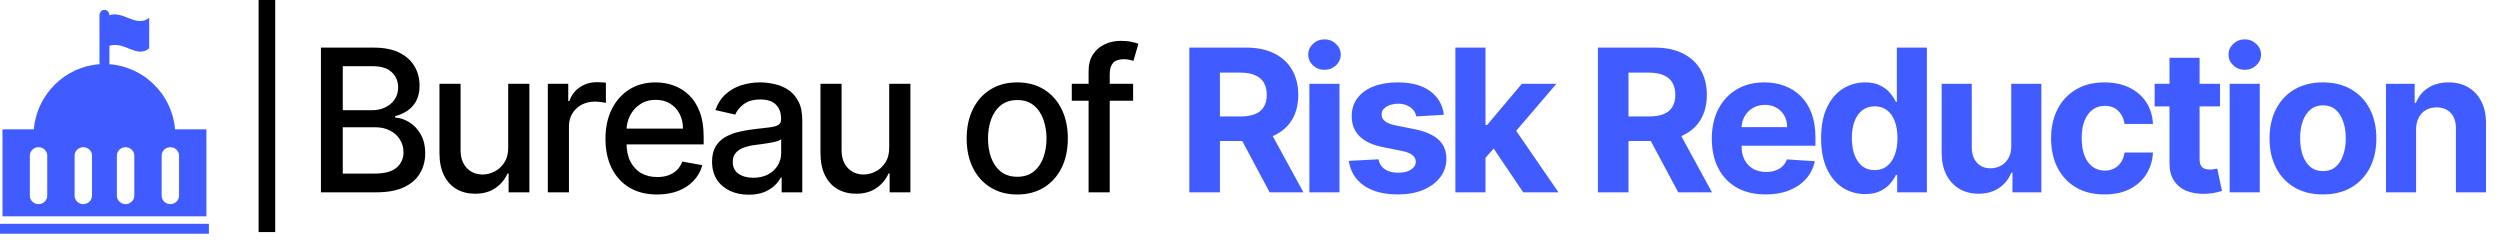
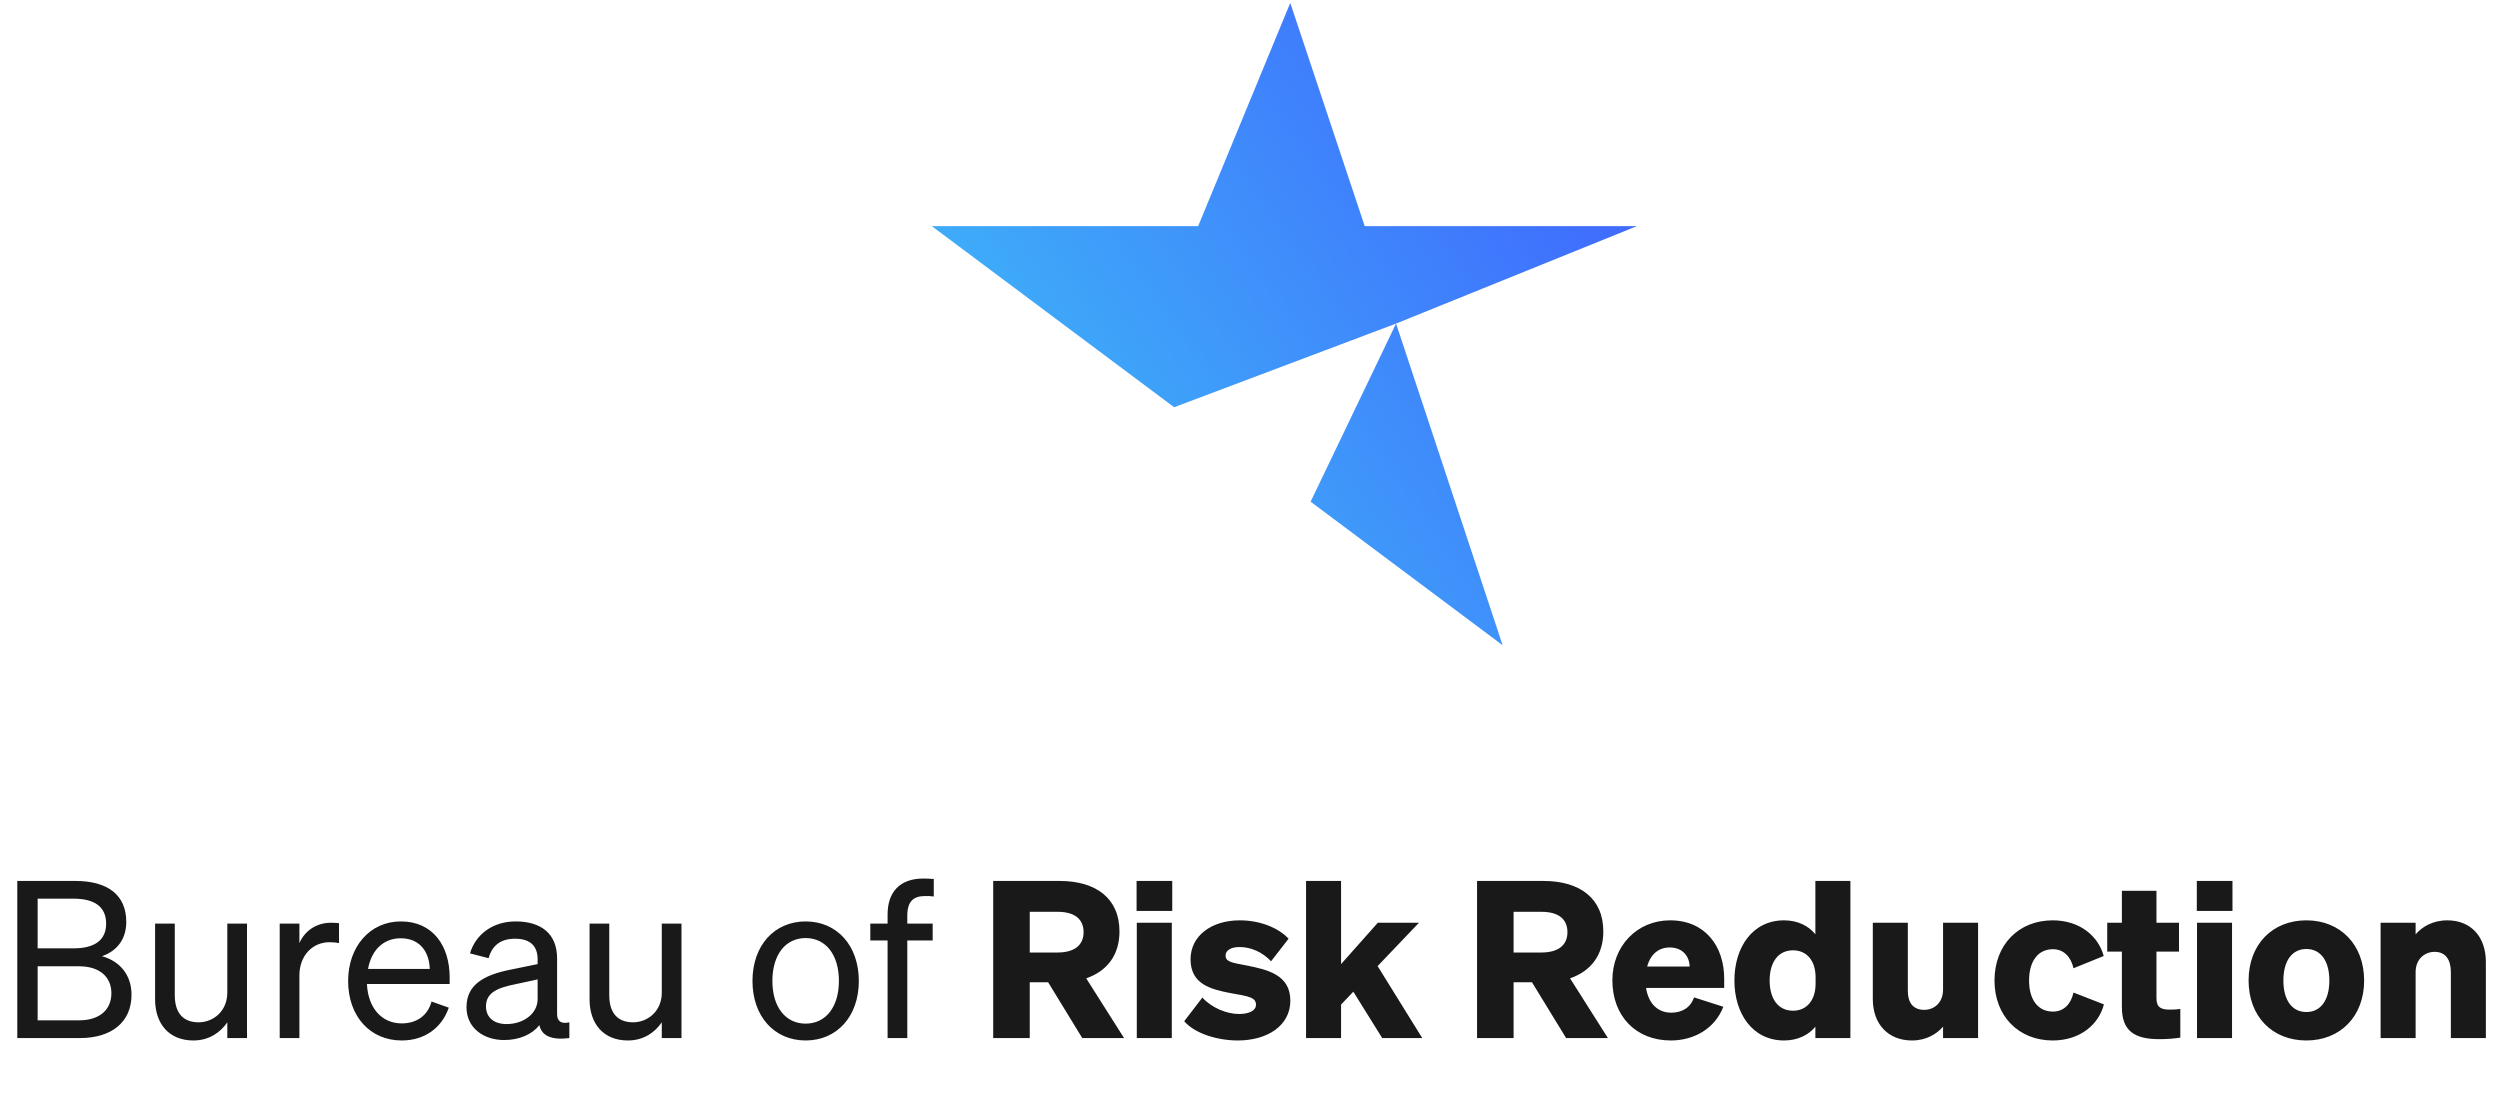
- <svg xmlns="http://www.w3.org/2000/svg" width="754" height="73" viewBox="0 0 754 73" fill="none">
-   <path d="M82.997 0H78.003C78.001 0 78 0.001 78 0.003V69.997C78 69.999 78.001 70 78.003 70H82.997C82.999 70 83 69.999 83 69.997V0.003C83 0.001 82.999 0 82.997 0Z" fill="black" />
-   <g clip-path="url(#clip0_1611_352)">
-     <path d="M63 67.5H0V70.5H63V67.5Z" fill="#405BFF" />
-     <path d="M62.25 39H52.806C51.907 28.5 43.429 20.093 32.935 19.36C33.024 19.159 33 18.774 33 18.541V13.833C37.5 12.3 41.25 17.736 45 14.565C45 11.491 45 8.417 45 5.343C41.25 8.515 37.05 3.076 33.004 4.612C32.991 3.72 32.398 3 31.503 3C30.601 3 30 3.732 30 4.634V18.541C30 18.773 29.99 19.157 30.078 19.358C19.571 20.077 11.093 28.5 10.194 39H0.75V65.25H62.25V39ZM14.25 59.063C14.25 60.448 13.009 61.57 11.625 61.57C10.241 61.57 9 60.447 9 59.063V46.895C9 45.51 10.241 44.388 11.625 44.388C13.009 44.388 14.25 45.511 14.25 46.895V59.063ZM27.75 59.063C27.75 60.448 26.509 61.57 25.125 61.57C23.741 61.57 22.5 60.447 22.5 59.063V46.895C22.5 45.51 23.741 44.388 25.125 44.388C26.509 44.388 27.75 45.511 27.75 46.895V59.063ZM40.5 59.063C40.5 60.448 39.259 61.57 37.875 61.57C36.491 61.57 35.25 60.447 35.25 59.063V46.895C35.25 45.51 36.491 44.388 37.875 44.388C39.26 44.388 40.5 45.511 40.5 46.895V59.063ZM54 59.063C54 60.448 52.759 61.57 51.375 61.57C49.991 61.57 48.75 60.447 48.75 59.063V46.895C48.75 45.51 49.991 44.388 51.375 44.388C52.76 44.388 54 45.511 54 46.895V59.063Z" fill="#405BFF" />
-   </g>
-   <path d="M96.794 58V14.364H112.774C115.871 14.364 118.435 14.875 120.466 15.898C122.497 16.906 124.017 18.277 125.026 20.01C126.034 21.729 126.538 23.668 126.538 25.827C126.538 27.645 126.205 29.179 125.537 30.429C124.869 31.665 123.974 32.659 122.852 33.412C121.744 34.151 120.523 34.69 119.188 35.031V35.457C120.636 35.528 122.05 35.997 123.428 36.864C124.82 37.716 125.97 38.93 126.879 40.507C127.788 42.084 128.243 44.001 128.243 46.26C128.243 48.49 127.717 50.493 126.666 52.269C125.629 54.03 124.024 55.429 121.851 56.466C119.678 57.489 116.901 58 113.52 58H96.794ZM103.378 52.354H112.881C116.034 52.354 118.293 51.743 119.656 50.521C121.02 49.3 121.702 47.773 121.702 45.94C121.702 44.562 121.354 43.298 120.658 42.148C119.962 40.997 118.967 40.081 117.675 39.399C116.396 38.717 114.876 38.376 113.115 38.376H103.378V52.354ZM103.378 33.242H112.199C113.676 33.242 115.004 32.957 116.183 32.389C117.376 31.821 118.321 31.026 119.017 30.003C119.727 28.966 120.082 27.744 120.082 26.338C120.082 24.534 119.45 23.021 118.186 21.8C116.922 20.578 114.983 19.967 112.369 19.967H103.378V33.242ZM153.272 44.428V25.273H159.664V58H153.4V52.332H153.059C152.306 54.08 151.099 55.535 149.437 56.7C147.789 57.851 145.737 58.426 143.279 58.426C141.177 58.426 139.316 57.965 137.697 57.041C136.092 56.104 134.827 54.719 133.904 52.886C132.995 51.054 132.54 48.788 132.54 46.09V25.273H138.911V45.322C138.911 47.553 139.529 49.328 140.765 50.649C142.001 51.97 143.606 52.631 145.58 52.631C146.773 52.631 147.96 52.332 149.138 51.736C150.332 51.139 151.319 50.237 152.1 49.03C152.896 47.822 153.286 46.288 153.272 44.428ZM165.224 58V25.273H171.382V30.472H171.723C172.319 28.71 173.37 27.325 174.876 26.317C176.396 25.294 178.115 24.783 180.032 24.783C180.43 24.783 180.899 24.797 181.439 24.825C181.993 24.854 182.426 24.889 182.738 24.932V31.026C182.483 30.954 182.028 30.876 181.375 30.791C180.721 30.692 180.068 30.642 179.414 30.642C177.909 30.642 176.566 30.962 175.387 31.601C174.223 32.226 173.299 33.099 172.618 34.222C171.936 35.33 171.595 36.594 171.595 38.014V58H165.224ZM198.185 58.66C194.96 58.66 192.183 57.972 189.854 56.594C187.538 55.202 185.749 53.249 184.484 50.734C183.234 48.206 182.609 45.244 182.609 41.849C182.609 38.497 183.234 35.543 184.484 32.986C185.749 30.429 187.51 28.433 189.768 26.999C192.041 25.564 194.697 24.847 197.737 24.847C199.584 24.847 201.374 25.152 203.107 25.763C204.839 26.374 206.395 27.332 207.773 28.639C209.151 29.946 210.237 31.643 211.033 33.731C211.828 35.805 212.226 38.327 212.226 41.295V43.554H186.21V38.781H205.983C205.983 37.105 205.642 35.621 204.96 34.328C204.278 33.021 203.32 31.991 202.084 31.239C200.862 30.486 199.428 30.109 197.78 30.109C195.99 30.109 194.428 30.55 193.092 31.43C191.771 32.297 190.749 33.433 190.024 34.84C189.314 36.231 188.959 37.744 188.959 39.378V43.106C188.959 45.294 189.342 47.155 190.109 48.689C190.891 50.223 191.977 51.395 193.369 52.205C194.761 53 196.388 53.398 198.249 53.398C199.456 53.398 200.557 53.227 201.551 52.886C202.545 52.531 203.405 52.006 204.129 51.31C204.854 50.614 205.408 49.754 205.791 48.731L211.821 49.818C211.338 51.594 210.472 53.149 209.222 54.484C207.986 55.805 206.43 56.835 204.555 57.574C202.695 58.298 200.571 58.66 198.185 58.66ZM225.819 58.724C223.745 58.724 221.87 58.341 220.194 57.574C218.517 56.793 217.189 55.663 216.209 54.186C215.243 52.709 214.76 50.898 214.76 48.753C214.76 46.906 215.115 45.386 215.826 44.193C216.536 43 217.495 42.055 218.702 41.359C219.909 40.663 221.259 40.138 222.75 39.783C224.242 39.428 225.762 39.158 227.31 38.973C229.27 38.746 230.861 38.561 232.083 38.419C233.304 38.263 234.192 38.014 234.746 37.673C235.3 37.332 235.577 36.778 235.577 36.011V35.862C235.577 34.001 235.051 32.56 234 31.537C232.963 30.514 231.415 30.003 229.355 30.003C227.211 30.003 225.52 30.479 224.284 31.43C223.063 32.368 222.218 33.412 221.749 34.562L215.762 33.199C216.472 31.21 217.509 29.605 218.873 28.384C220.25 27.148 221.834 26.253 223.624 25.699C225.414 25.131 227.296 24.847 229.27 24.847C230.577 24.847 231.962 25.003 233.425 25.315C234.902 25.614 236.28 26.168 237.559 26.977C238.851 27.787 239.909 28.945 240.733 30.45C241.557 31.942 241.969 33.881 241.969 36.267V58H235.748V53.526H235.492C235.08 54.349 234.462 55.159 233.638 55.955C232.814 56.75 231.756 57.41 230.463 57.936C229.171 58.462 227.623 58.724 225.819 58.724ZM227.203 53.611C228.965 53.611 230.471 53.263 231.721 52.567C232.985 51.871 233.944 50.962 234.597 49.84C235.265 48.703 235.598 47.489 235.598 46.196V41.977C235.371 42.205 234.931 42.418 234.277 42.617C233.638 42.801 232.907 42.965 232.083 43.106C231.259 43.234 230.456 43.355 229.675 43.469C228.894 43.568 228.24 43.653 227.715 43.724C226.479 43.881 225.35 44.144 224.327 44.513C223.319 44.882 222.509 45.415 221.898 46.111C221.301 46.793 221.003 47.702 221.003 48.838C221.003 50.415 221.586 51.608 222.75 52.418C223.915 53.213 225.4 53.611 227.203 53.611ZM268.186 44.428V25.273H274.578V58H268.314V52.332H267.973C267.22 54.08 266.013 55.535 264.351 56.7C262.703 57.851 260.651 58.426 258.193 58.426C256.091 58.426 254.23 57.965 252.611 57.041C251.006 56.104 249.741 54.719 248.818 52.886C247.909 51.054 247.455 48.788 247.455 46.09V25.273H253.825V45.322C253.825 47.553 254.443 49.328 255.679 50.649C256.915 51.97 258.52 52.631 260.494 52.631C261.688 52.631 262.874 52.332 264.053 51.736C265.246 51.139 266.233 50.237 267.014 49.03C267.81 47.822 268.2 46.288 268.186 44.428ZM306.803 58.66C303.734 58.66 301.057 57.957 298.77 56.551C296.483 55.145 294.707 53.178 293.443 50.649C292.179 48.121 291.547 45.166 291.547 41.785C291.547 38.391 292.179 35.422 293.443 32.879C294.707 30.337 296.483 28.362 298.77 26.956C301.057 25.55 303.734 24.847 306.803 24.847C309.871 24.847 312.548 25.55 314.835 26.956C317.122 28.362 318.898 30.337 320.162 32.879C321.426 35.422 322.058 38.391 322.058 41.785C322.058 45.166 321.426 48.121 320.162 50.649C318.898 53.178 317.122 55.145 314.835 56.551C312.548 57.957 309.871 58.66 306.803 58.66ZM306.824 53.312C308.813 53.312 310.46 52.787 311.767 51.736C313.074 50.685 314.04 49.285 314.665 47.538C315.304 45.791 315.624 43.867 315.624 41.764C315.624 39.676 315.304 37.758 314.665 36.011C314.04 34.25 313.074 32.837 311.767 31.771C310.46 30.706 308.813 30.173 306.824 30.173C304.821 30.173 303.159 30.706 301.838 31.771C300.531 32.837 299.558 34.25 298.919 36.011C298.294 37.758 297.982 39.676 297.982 41.764C297.982 43.867 298.294 45.791 298.919 47.538C299.558 49.285 300.531 50.685 301.838 51.736C303.159 52.787 304.821 53.312 306.824 53.312ZM341.745 25.273V30.386H323.25V25.273H341.745ZM328.321 58V21.48C328.321 19.435 328.769 17.737 329.664 16.388C330.559 15.024 331.745 14.008 333.222 13.341C334.699 12.659 336.304 12.318 338.037 12.318C339.316 12.318 340.409 12.425 341.319 12.638C342.228 12.837 342.902 13.021 343.343 13.192L341.851 18.348C341.553 18.263 341.169 18.163 340.701 18.05C340.232 17.922 339.664 17.858 338.996 17.858C337.448 17.858 336.34 18.241 335.672 19.009C335.019 19.776 334.692 20.884 334.692 22.332V58H328.321Z" fill="black" />
-   <path d="M358.703 58V14.364H375.919C379.214 14.364 382.027 14.953 384.356 16.132C386.7 17.297 388.483 18.952 389.704 21.097C390.94 23.227 391.558 25.734 391.558 28.618C391.558 31.516 390.933 34.008 389.683 36.097C388.433 38.17 386.622 39.761 384.25 40.869C381.892 41.977 379.037 42.531 375.684 42.531H364.157V35.117H374.193C375.954 35.117 377.417 34.875 378.582 34.392C379.747 33.909 380.613 33.185 381.181 32.219C381.764 31.253 382.055 30.053 382.055 28.618C382.055 27.169 381.764 25.947 381.181 24.953C380.613 23.959 379.74 23.206 378.561 22.695C377.396 22.169 375.926 21.906 374.15 21.906H367.929V58H358.703ZM382.268 38.142L393.113 58H382.929L372.318 38.142H382.268ZM394.907 58V25.273H403.984V58H394.907ZM399.467 21.054C398.118 21.054 396.96 20.607 395.994 19.712C395.042 18.803 394.566 17.716 394.566 16.452C394.566 15.202 395.042 14.129 395.994 13.234C396.96 12.325 398.118 11.871 399.467 11.871C400.816 11.871 401.967 12.325 402.919 13.234C403.885 14.129 404.368 15.202 404.368 16.452C404.368 17.716 403.885 18.803 402.919 19.712C401.967 20.607 400.816 21.054 399.467 21.054ZM435.485 34.605L427.175 35.117C427.033 34.406 426.728 33.767 426.259 33.199C425.79 32.617 425.173 32.155 424.406 31.814C423.653 31.459 422.751 31.281 421.7 31.281C420.293 31.281 419.107 31.579 418.141 32.176C417.175 32.758 416.692 33.54 416.692 34.52C416.692 35.301 417.005 35.962 417.63 36.501C418.255 37.041 419.327 37.474 420.847 37.801L426.771 38.994C429.952 39.648 432.325 40.699 433.887 42.148C435.45 43.597 436.231 45.5 436.231 47.858C436.231 50.003 435.599 51.885 434.335 53.504C433.085 55.124 431.366 56.388 429.178 57.297C427.005 58.192 424.498 58.639 421.657 58.639C417.325 58.639 413.873 57.737 411.302 55.933C408.745 54.115 407.246 51.644 406.806 48.519L415.734 48.05C416.004 49.371 416.657 50.379 417.694 51.075C418.731 51.757 420.059 52.098 421.678 52.098C423.269 52.098 424.548 51.793 425.513 51.182C426.494 50.557 426.991 49.754 427.005 48.774C426.991 47.95 426.643 47.276 425.961 46.75C425.279 46.21 424.228 45.798 422.808 45.514L417.14 44.385C413.944 43.746 411.565 42.638 410.002 41.061C408.454 39.484 407.68 37.474 407.68 35.031C407.68 32.929 408.248 31.118 409.384 29.598C410.535 28.078 412.147 26.906 414.221 26.082C416.309 25.259 418.752 24.847 421.55 24.847C425.684 24.847 428.937 25.72 431.309 27.467C433.695 29.215 435.087 31.594 435.485 34.605ZM447.171 48.582L447.192 37.695H448.513L458.996 25.273H469.415L455.331 41.722H453.179L447.171 48.582ZM438.946 58V14.364H448.023V58H438.946ZM459.401 58L449.77 43.746L455.821 37.332L470.033 58H459.401ZM481.925 58V14.364H499.141C502.437 14.364 505.249 14.953 507.579 16.132C509.923 17.297 511.705 18.952 512.927 21.097C514.163 23.227 514.781 25.734 514.781 28.618C514.781 31.516 514.156 34.008 512.906 36.097C511.656 38.17 509.844 39.761 507.472 40.869C505.114 41.977 502.259 42.531 498.907 42.531H487.38V35.117H497.415C499.177 35.117 500.64 34.875 501.805 34.392C502.969 33.909 503.836 33.185 504.404 32.219C504.987 31.253 505.278 30.053 505.278 28.618C505.278 27.169 504.987 25.947 504.404 24.953C503.836 23.959 502.962 23.206 501.783 22.695C500.619 22.169 499.148 21.906 497.373 21.906H491.151V58H481.925ZM505.491 38.142L516.336 58H506.151L495.54 38.142H505.491ZM532.517 58.639C529.151 58.639 526.253 57.957 523.824 56.594C521.409 55.216 519.549 53.27 518.242 50.756C516.935 48.227 516.282 45.237 516.282 41.785C516.282 38.419 516.935 35.465 518.242 32.922C519.549 30.379 521.388 28.398 523.76 26.977C526.147 25.557 528.945 24.847 532.155 24.847C534.314 24.847 536.324 25.195 538.185 25.891C540.06 26.572 541.694 27.602 543.086 28.98C544.492 30.358 545.586 32.091 546.367 34.179C547.148 36.253 547.539 38.682 547.539 41.466V43.959H519.904V38.334H538.995C538.995 37.027 538.711 35.869 538.142 34.861C537.574 33.852 536.786 33.064 535.777 32.496C534.783 31.913 533.625 31.622 532.304 31.622C530.926 31.622 529.705 31.942 528.64 32.581C527.588 33.206 526.765 34.051 526.168 35.117C525.571 36.168 525.266 37.34 525.252 38.632V43.98C525.252 45.599 525.55 46.999 526.147 48.178C526.757 49.356 527.617 50.266 528.725 50.905C529.833 51.544 531.147 51.864 532.667 51.864C533.675 51.864 534.598 51.722 535.436 51.438C536.275 51.153 536.992 50.727 537.588 50.159C538.185 49.591 538.64 48.895 538.952 48.071L547.347 48.625C546.921 50.642 546.047 52.403 544.726 53.909C543.419 55.401 541.729 56.565 539.655 57.403C537.596 58.227 535.216 58.639 532.517 58.639ZM562.522 58.533C560.036 58.533 557.784 57.894 555.767 56.615C553.765 55.322 552.174 53.426 550.995 50.926C549.83 48.412 549.248 45.33 549.248 41.679C549.248 37.929 549.851 34.811 551.059 32.325C552.266 29.825 553.871 27.957 555.874 26.722C557.891 25.472 560.1 24.847 562.5 24.847C564.333 24.847 565.86 25.159 567.081 25.784C568.317 26.395 569.311 27.162 570.064 28.085C570.831 28.994 571.414 29.889 571.811 30.77H572.088V14.364H581.144V58H572.195V52.758H571.811C571.385 53.668 570.782 54.57 570 55.465C569.233 56.345 568.232 57.077 566.996 57.659C565.775 58.242 564.283 58.533 562.522 58.533ZM565.398 51.31C566.861 51.31 568.097 50.912 569.105 50.117C570.128 49.307 570.909 48.178 571.449 46.729C572.003 45.28 572.28 43.582 572.28 41.636C572.28 39.69 572.01 38 571.471 36.565C570.931 35.131 570.15 34.023 569.127 33.242C568.104 32.46 566.861 32.07 565.398 32.07C563.907 32.07 562.65 32.474 561.627 33.284C560.604 34.094 559.83 35.216 559.304 36.651C558.779 38.085 558.516 39.747 558.516 41.636C558.516 43.54 558.779 45.223 559.304 46.686C559.844 48.135 560.618 49.271 561.627 50.095C562.65 50.905 563.907 51.31 565.398 51.31ZM606.594 44.065V25.273H615.67V58H606.956V52.055H606.615C605.876 53.973 604.648 55.514 602.929 56.679C601.224 57.844 599.143 58.426 596.686 58.426C594.499 58.426 592.574 57.929 590.912 56.935C589.25 55.94 587.95 54.527 587.013 52.695C586.089 50.862 585.621 48.668 585.607 46.111V25.273H594.683V44.492C594.697 46.423 595.216 47.95 596.239 49.072C597.261 50.195 598.632 50.756 600.351 50.756C601.445 50.756 602.467 50.507 603.419 50.01C604.371 49.499 605.138 48.746 605.72 47.751C606.317 46.757 606.608 45.528 606.594 44.065ZM634.718 58.639C631.365 58.639 628.482 57.929 626.067 56.508C623.667 55.074 621.82 53.085 620.527 50.543C619.249 48 618.61 45.074 618.61 41.764C618.61 38.412 619.256 35.472 620.549 32.943C621.855 30.401 623.709 28.419 626.11 26.999C628.51 25.564 631.365 24.847 634.675 24.847C637.53 24.847 640.03 25.365 642.175 26.402C644.32 27.439 646.017 28.895 647.267 30.77C648.517 32.645 649.206 34.847 649.334 37.375H640.769C640.527 35.742 639.888 34.428 638.851 33.433C637.828 32.425 636.486 31.921 634.824 31.921C633.418 31.921 632.189 32.304 631.138 33.071C630.101 33.824 629.292 34.925 628.709 36.374C628.127 37.822 627.836 39.577 627.836 41.636C627.836 43.724 628.12 45.5 628.688 46.963C629.27 48.426 630.087 49.541 631.138 50.308C632.189 51.075 633.418 51.459 634.824 51.459C635.861 51.459 636.792 51.246 637.615 50.82C638.453 50.394 639.142 49.776 639.682 48.966C640.236 48.142 640.598 47.155 640.769 46.004H649.334C649.192 48.504 648.51 50.706 647.289 52.609C646.081 54.499 644.412 55.976 642.282 57.041C640.151 58.106 637.63 58.639 634.718 58.639ZM669.553 25.273V32.091H649.844V25.273H669.553ZM654.319 17.432H663.396V47.943C663.396 48.781 663.523 49.435 663.779 49.903C664.035 50.358 664.39 50.678 664.844 50.862C665.313 51.047 665.853 51.139 666.464 51.139C666.89 51.139 667.316 51.104 667.742 51.033C668.168 50.947 668.495 50.883 668.722 50.841L670.15 57.595C669.695 57.737 669.056 57.901 668.232 58.085C667.408 58.284 666.407 58.405 665.228 58.447C663.04 58.533 661.123 58.242 659.475 57.574C657.842 56.906 656.57 55.869 655.661 54.463C654.752 53.057 654.305 51.281 654.319 49.136V17.432ZM672.466 58V25.273H681.543V58H672.466ZM677.026 21.054C675.676 21.054 674.518 20.607 673.553 19.712C672.601 18.803 672.125 17.716 672.125 16.452C672.125 15.202 672.601 14.129 673.553 13.234C674.518 12.325 675.676 11.871 677.026 11.871C678.375 11.871 679.526 12.325 680.477 13.234C681.443 14.129 681.926 15.202 681.926 16.452C681.926 17.716 681.443 18.803 680.477 19.712C679.526 20.607 678.375 21.054 677.026 21.054ZM700.6 58.639C697.291 58.639 694.429 57.936 692.014 56.53C689.613 55.109 687.76 53.135 686.453 50.606C685.146 48.064 684.493 45.117 684.493 41.764C684.493 38.383 685.146 35.429 686.453 32.901C687.76 30.358 689.613 28.384 692.014 26.977C694.429 25.557 697.291 24.847 700.6 24.847C703.91 24.847 706.765 25.557 709.166 26.977C711.581 28.384 713.441 30.358 714.748 32.901C716.055 35.429 716.708 38.383 716.708 41.764C716.708 45.117 716.055 48.064 714.748 50.606C713.441 53.135 711.581 55.109 709.166 56.53C706.765 57.936 703.91 58.639 700.6 58.639ZM700.643 51.608C702.149 51.608 703.406 51.182 704.414 50.33C705.423 49.463 706.183 48.284 706.694 46.793C707.22 45.301 707.483 43.604 707.483 41.7C707.483 39.797 707.22 38.099 706.694 36.608C706.183 35.117 705.423 33.938 704.414 33.071C703.406 32.205 702.149 31.771 700.643 31.771C699.123 31.771 697.845 32.205 696.808 33.071C695.785 33.938 695.011 35.117 694.485 36.608C693.974 38.099 693.718 39.797 693.718 41.7C693.718 43.604 693.974 45.301 694.485 46.793C695.011 48.284 695.785 49.463 696.808 50.33C697.845 51.182 699.123 51.608 700.643 51.608ZM728.687 39.08V58H719.61V25.273H728.261V31.047H728.645C729.369 29.143 730.583 27.638 732.288 26.53C733.993 25.408 736.059 24.847 738.488 24.847C740.761 24.847 742.743 25.344 744.433 26.338C746.123 27.332 747.437 28.753 748.375 30.599C749.312 32.432 749.781 34.619 749.781 37.162V58H740.704V38.781C740.718 36.778 740.207 35.216 739.17 34.094C738.133 32.957 736.706 32.389 734.887 32.389C733.666 32.389 732.586 32.652 731.649 33.178C730.725 33.703 730.001 34.47 729.475 35.479C728.964 36.473 728.701 37.673 728.687 39.08Z" fill="#405BFF" />
+ <svg xmlns="http://www.w3.org/2000/svg" width="314" height="140" viewBox="0 0 314 140" fill="none">
+   <path d="M2.171 130.382V110.646H9.455C13.633 110.646 15.86 112.488 15.86 115.786C15.86 118.315 14.32 119.58 12.809 120.102C15.035 120.707 16.519 122.438 16.519 124.939C16.519 128.375 14.018 130.382 10.033 130.382H2.171ZM4.728 119.112H9.236C11.874 119.112 13.331 118.095 13.331 116.006C13.331 113.89 11.874 112.873 9.236 112.873H4.728V119.112ZM4.728 121.366V128.155H9.923C12.561 128.155 13.991 126.781 13.991 124.747C13.991 122.741 12.561 121.366 9.923 121.366H4.728ZM31.023 116.006V130.382H28.55V128.403C27.725 129.612 26.323 130.684 24.289 130.684C21.211 130.684 19.479 128.568 19.479 125.517V116.006H21.953V124.994C21.953 127.028 22.832 128.403 24.949 128.403C26.735 128.403 28.55 127.056 28.55 124.665V116.006H31.023ZM42.58 115.951V118.453C42.168 118.37 41.838 118.343 41.371 118.343C39.282 118.343 37.605 119.992 37.605 122.521V130.382H35.131V116.006H37.605V118.453C38.237 116.996 39.639 115.896 41.591 115.896C41.975 115.896 42.333 115.924 42.58 115.951ZM50.459 130.684C46.473 130.684 43.724 127.633 43.724 123.208C43.724 118.92 46.446 115.731 50.349 115.731C54.362 115.731 56.478 118.782 56.478 122.768V123.593H46.088C46.226 126.616 47.958 128.54 50.459 128.54C52.383 128.54 53.757 127.496 54.197 125.792L56.368 126.561C55.489 129.117 53.317 130.684 50.459 130.684ZM50.321 117.848C48.232 117.848 46.666 119.25 46.226 121.696H53.977C53.922 119.662 52.823 117.848 50.321 117.848ZM63.32 130.629C60.708 130.629 58.592 129.09 58.592 126.506C58.592 123.648 60.818 122.466 64.034 121.806L67.525 121.091V120.487C67.525 118.837 66.618 117.903 64.694 117.903C62.88 117.903 61.808 118.755 61.368 120.349L59.032 119.745C59.719 117.408 61.835 115.731 64.776 115.731C67.992 115.731 69.971 117.298 69.971 120.377V127.386C69.971 128.32 70.549 128.623 71.511 128.403V130.382C69.312 130.657 68.047 130.134 67.745 128.76C66.865 129.887 65.271 130.629 63.32 130.629ZM67.525 125.489V123.015L64.722 123.62C62.523 124.06 61.038 124.665 61.038 126.396C61.038 127.798 62.055 128.623 63.622 128.623C65.739 128.623 67.525 127.331 67.525 125.489ZM85.594 116.006V130.382H83.12V128.403C82.296 129.612 80.894 130.684 78.86 130.684C75.781 130.684 74.049 128.568 74.049 125.517V116.006H76.523V124.994C76.523 127.028 77.403 128.403 79.519 128.403C81.306 128.403 83.12 127.056 83.12 124.665V116.006H85.594ZM107.869 123.208C107.869 127.661 105.12 130.684 101.19 130.684C97.259 130.684 94.51 127.661 94.51 123.208C94.51 118.755 97.259 115.731 101.19 115.731C105.12 115.731 107.869 118.755 107.869 123.208ZM97.012 123.208C97.012 126.479 98.661 128.568 101.19 128.568C103.718 128.568 105.367 126.479 105.367 123.208C105.367 119.909 103.718 117.82 101.19 117.82C98.661 117.82 97.012 119.909 97.012 123.208ZM117.282 110.399V112.598C116.869 112.543 116.622 112.543 116.21 112.543C114.753 112.543 113.956 113.175 113.956 115.017V116.006H117.144V118.123H113.956V130.382H111.482V118.123H109.311V116.006H111.482V114.852C111.482 112.048 113.021 110.344 115.962 110.344C116.457 110.344 116.732 110.372 117.282 110.399ZM129.337 123.373V130.382H124.746V110.646H133.075C137.72 110.646 140.606 112.873 140.606 116.996C140.606 119.937 139.067 121.971 136.428 122.878L141.183 130.382H135.933L131.646 123.373H129.337ZM129.337 119.635H132.827C134.999 119.635 136.098 118.673 136.098 117.078C136.098 115.457 134.999 114.522 132.827 114.522H129.337V119.635ZM142.754 114.412V110.646H147.234V114.412H142.754ZM147.179 115.896V130.382H142.781V115.896H147.179ZM148.736 128.265L151.018 125.297C152.2 126.589 154.069 127.358 155.635 127.358C156.79 127.358 157.752 126.973 157.752 126.204C157.752 125.242 156.79 125.132 154.481 124.72C152.09 124.252 149.533 123.62 149.533 120.487C149.533 117.546 152.145 115.594 155.718 115.594C158.329 115.594 160.638 116.584 161.847 117.903L159.648 120.734C158.549 119.58 157.12 118.947 155.69 118.947C154.618 118.947 153.931 119.36 153.931 120.019C153.931 120.817 154.783 120.926 156.542 121.256C159.154 121.779 162.067 122.411 162.067 125.682C162.067 128.843 159.154 130.684 155.47 130.684C152.942 130.684 150.083 129.832 148.736 128.265ZM168.438 110.646V121.091L173.056 115.896H178.224L173.029 121.339L178.636 130.382H173.606L169.978 124.555L168.438 126.176V130.382H164.04V110.646H168.438ZM190.108 123.373V130.382H185.518V110.646H193.846C198.491 110.646 201.377 112.873 201.377 116.996C201.377 119.937 199.838 121.971 197.199 122.878L201.955 130.382H196.705L192.417 123.373H190.108ZM190.108 119.635H193.599C195.77 119.635 196.87 118.673 196.87 117.078C196.87 115.457 195.77 114.522 193.599 114.522H190.108V119.635ZM209.853 130.684C205.482 130.684 202.514 127.633 202.514 123.125C202.514 118.837 205.592 115.594 209.77 115.594C214.168 115.594 216.559 118.837 216.559 122.933V124.087H206.747C207.049 126.066 208.231 127.193 209.908 127.193C211.282 127.193 212.354 126.534 212.766 125.269L216.449 126.451C215.377 129.227 212.739 130.684 209.853 130.684ZM209.715 119.002C208.368 119.002 207.324 119.799 206.884 121.394H212.216C212.189 120.102 211.337 119.002 209.715 119.002ZM224.081 130.684C220.095 130.684 217.841 127.276 217.841 123.153C217.841 119.002 220.095 115.594 224.081 115.594C225.812 115.594 227.187 116.309 228.011 117.353V110.646H232.409V130.382H228.011V128.953C227.187 129.97 225.812 130.684 224.081 130.684ZM228.039 122.768C228.039 120.569 226.857 119.36 225.208 119.36C223.284 119.36 222.267 120.926 222.267 123.153C222.267 125.379 223.284 126.946 225.208 126.946C226.857 126.946 228.039 125.709 228.039 123.538V122.768ZM248.446 115.896V130.382H244.048V128.953C243.251 129.86 241.959 130.684 240.145 130.684C237.177 130.684 235.225 128.65 235.225 125.489V115.896H239.623V124.445C239.623 125.902 240.255 126.836 241.684 126.836C242.894 126.836 244.048 125.984 244.048 124.28V115.896H248.446ZM254.851 123.153C254.851 125.599 256.005 127.056 257.847 127.056C259.276 127.056 260.128 126.039 260.431 124.665L264.251 126.149C263.646 128.568 261.365 130.684 257.819 130.684C253.531 130.684 250.508 127.606 250.508 123.153C250.508 118.673 253.531 115.594 257.819 115.594C261.338 115.594 263.592 117.683 264.224 120.074L260.431 121.614C260.128 120.267 259.276 119.222 257.847 119.222C256.005 119.222 254.851 120.679 254.851 123.153ZM266.509 126.506V119.525H264.668V115.896H266.509V111.883H270.852V115.896H273.683V119.525H270.852V125.379C270.852 126.589 271.484 126.809 272.584 126.809C273.106 126.809 273.354 126.781 273.848 126.726V130.327C273.079 130.437 272.254 130.519 271.21 130.519C268.076 130.519 266.509 129.475 266.509 126.506ZM275.919 114.412V110.646H280.399V114.412H275.919ZM280.344 115.896V130.382H275.946V115.896H280.344ZM296.936 123.153C296.936 127.661 293.94 130.684 289.68 130.684C285.392 130.684 282.423 127.661 282.423 123.153C282.423 118.645 285.392 115.594 289.68 115.594C293.94 115.594 296.936 118.645 296.936 123.153ZM286.794 123.153C286.794 125.682 287.921 127.111 289.68 127.111C291.439 127.111 292.566 125.682 292.566 123.153C292.566 120.624 291.439 119.195 289.68 119.195C287.921 119.195 286.794 120.624 286.794 123.153ZM299.004 130.382V115.896H303.402V117.353C304.199 116.419 305.546 115.594 307.387 115.594C310.356 115.594 312.225 117.656 312.225 120.817V130.382H307.827V122.081C307.827 120.624 307.222 119.552 305.793 119.552C304.584 119.552 303.402 120.404 303.402 122.108V130.382H299.004Z" fill="#191919" />
+   <path d="M164.613 63.01L175.345 40.64L147.472 51.149L117.03 28.399H150.489L162.056 0.366L171.409 28.399H205.6L175.345 40.64L188.73 81.041L164.613 63.01Z" fill="url(#paint0_linear_653_1255)" />
  <defs>
-     <clipPath id="clip0_1611_352">
-       <rect width="63" height="67.5" fill="black" transform="translate(0 3)" />
-     </clipPath>
+     <linearGradient id="paint0_linear_653_1255" x1="223.979" y1="-8.448" x2="94.643" y2="79.491" gradientUnits="userSpaceOnUse">
+       <stop offset="0.123" stop-color="#405BFF" />
+       <stop offset="1" stop-color="#3DD6F5" />
+     </linearGradient>
  </defs>
</svg>
